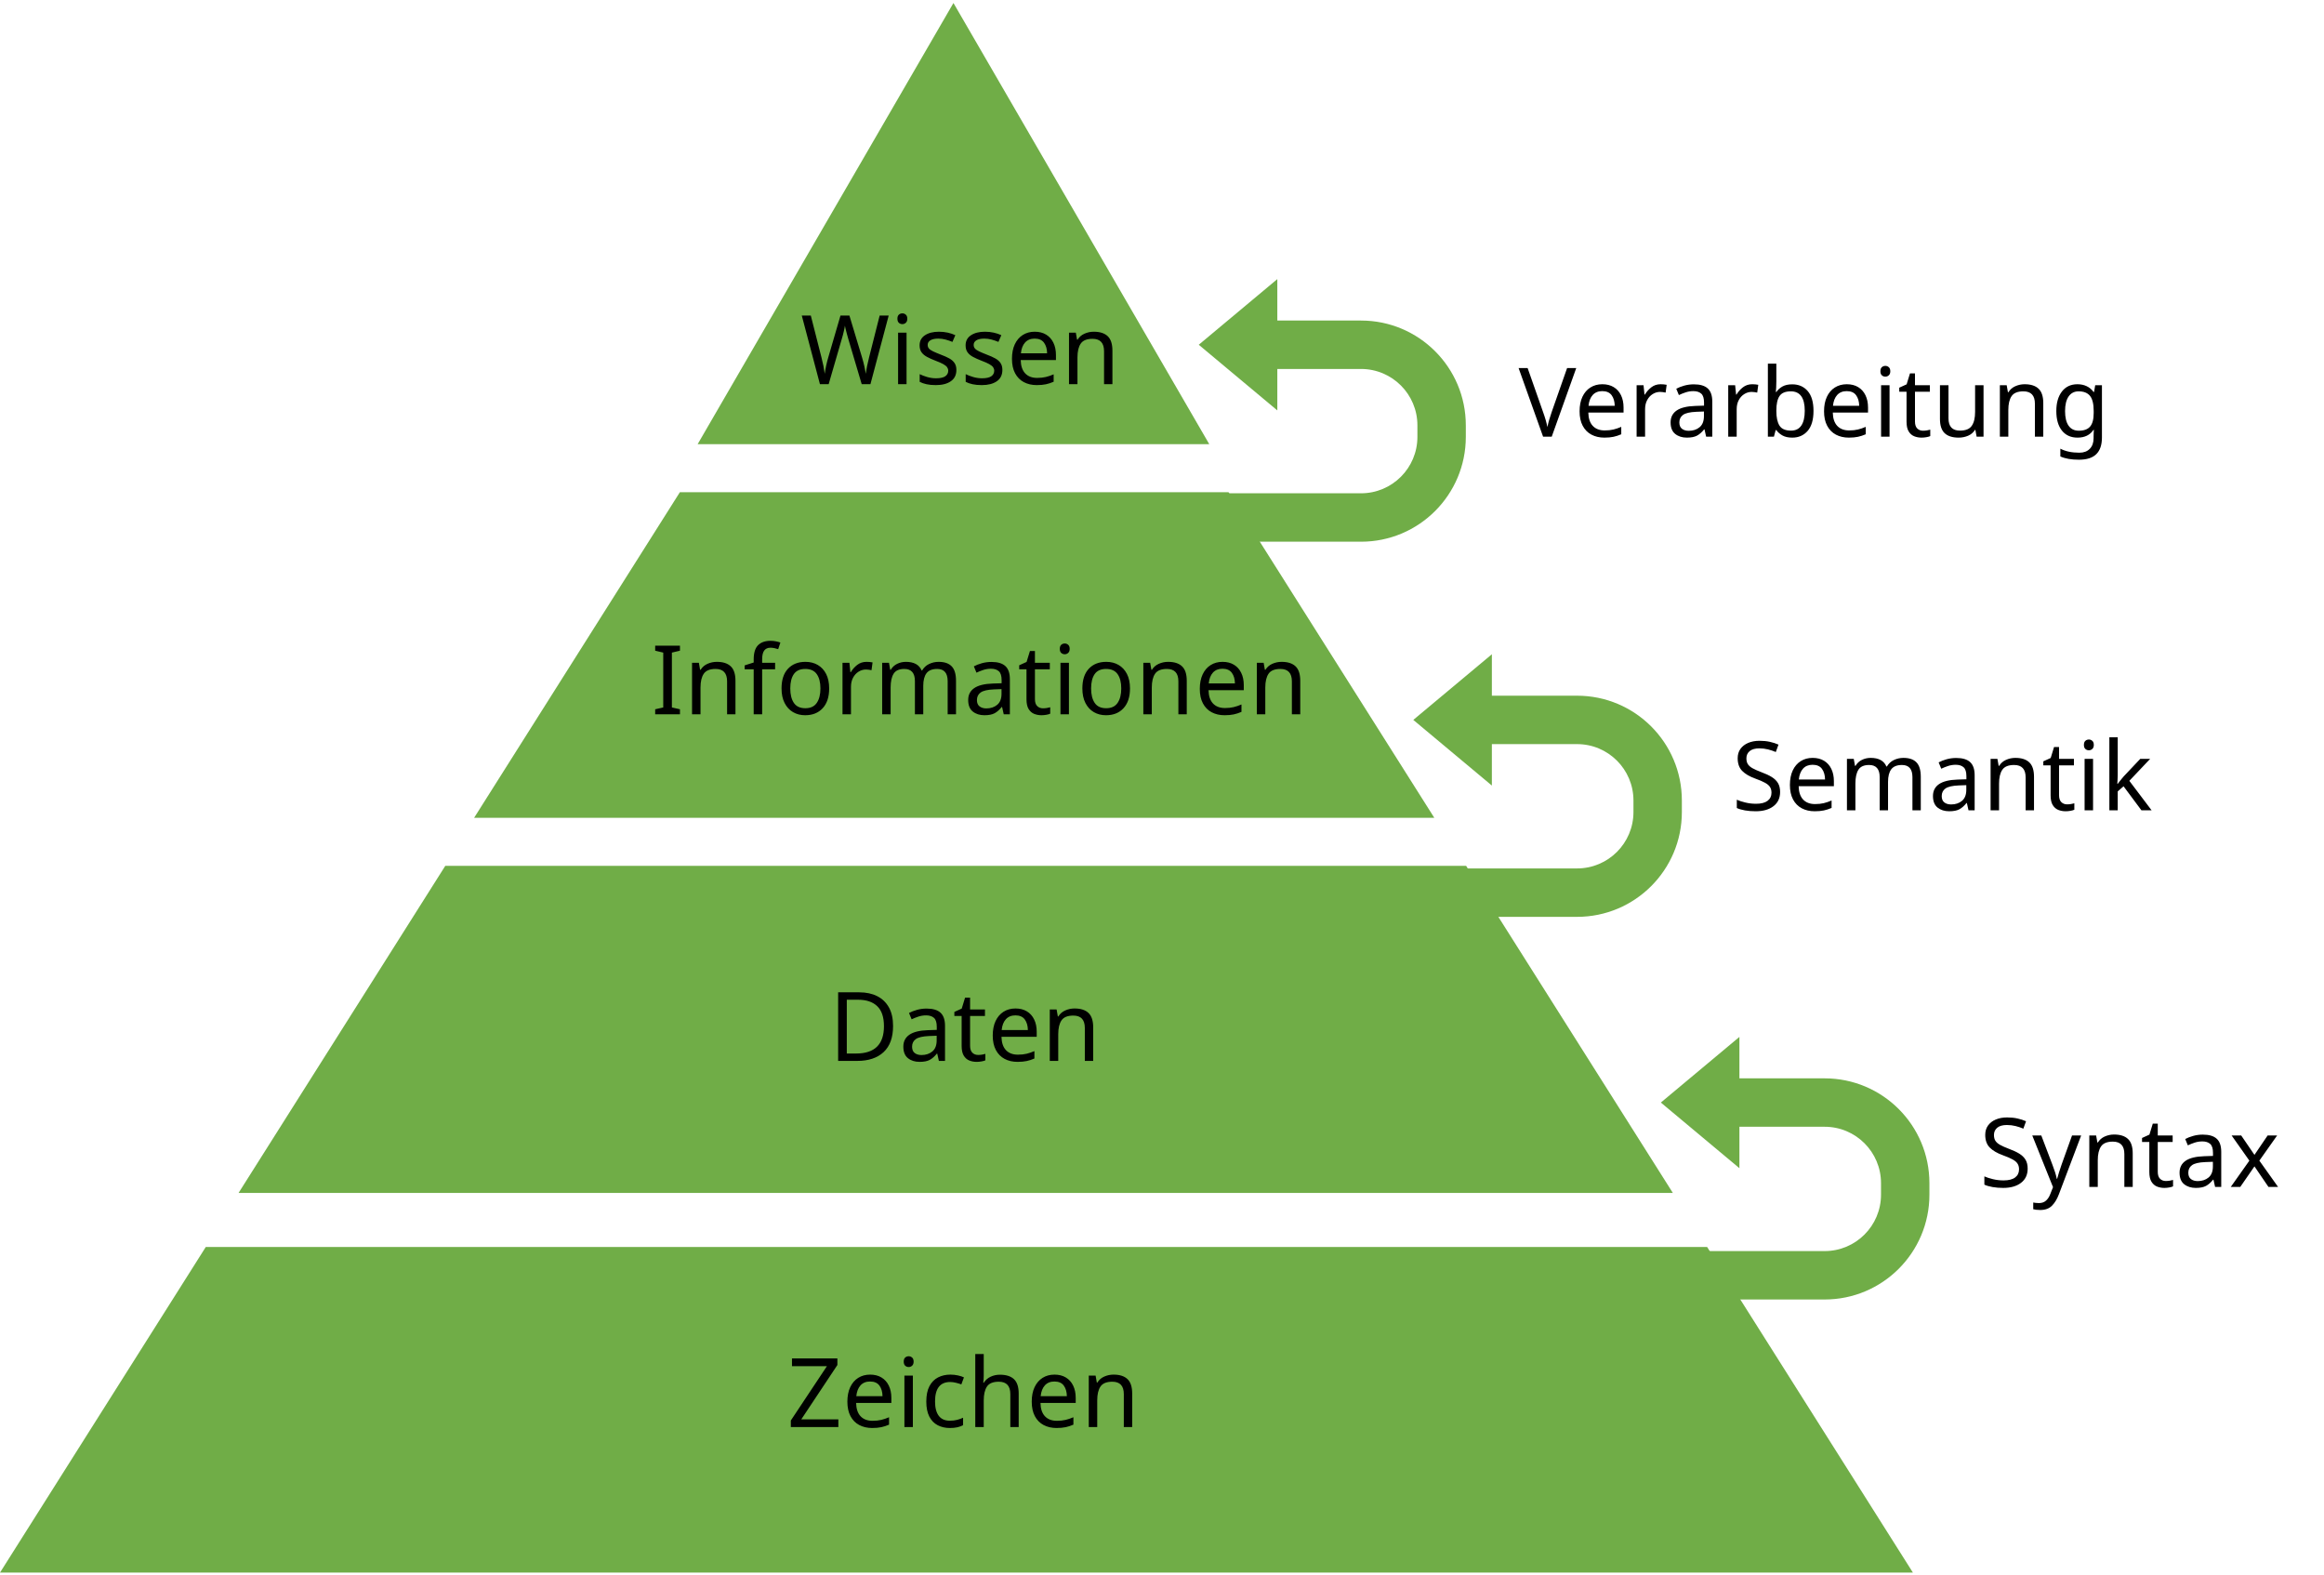
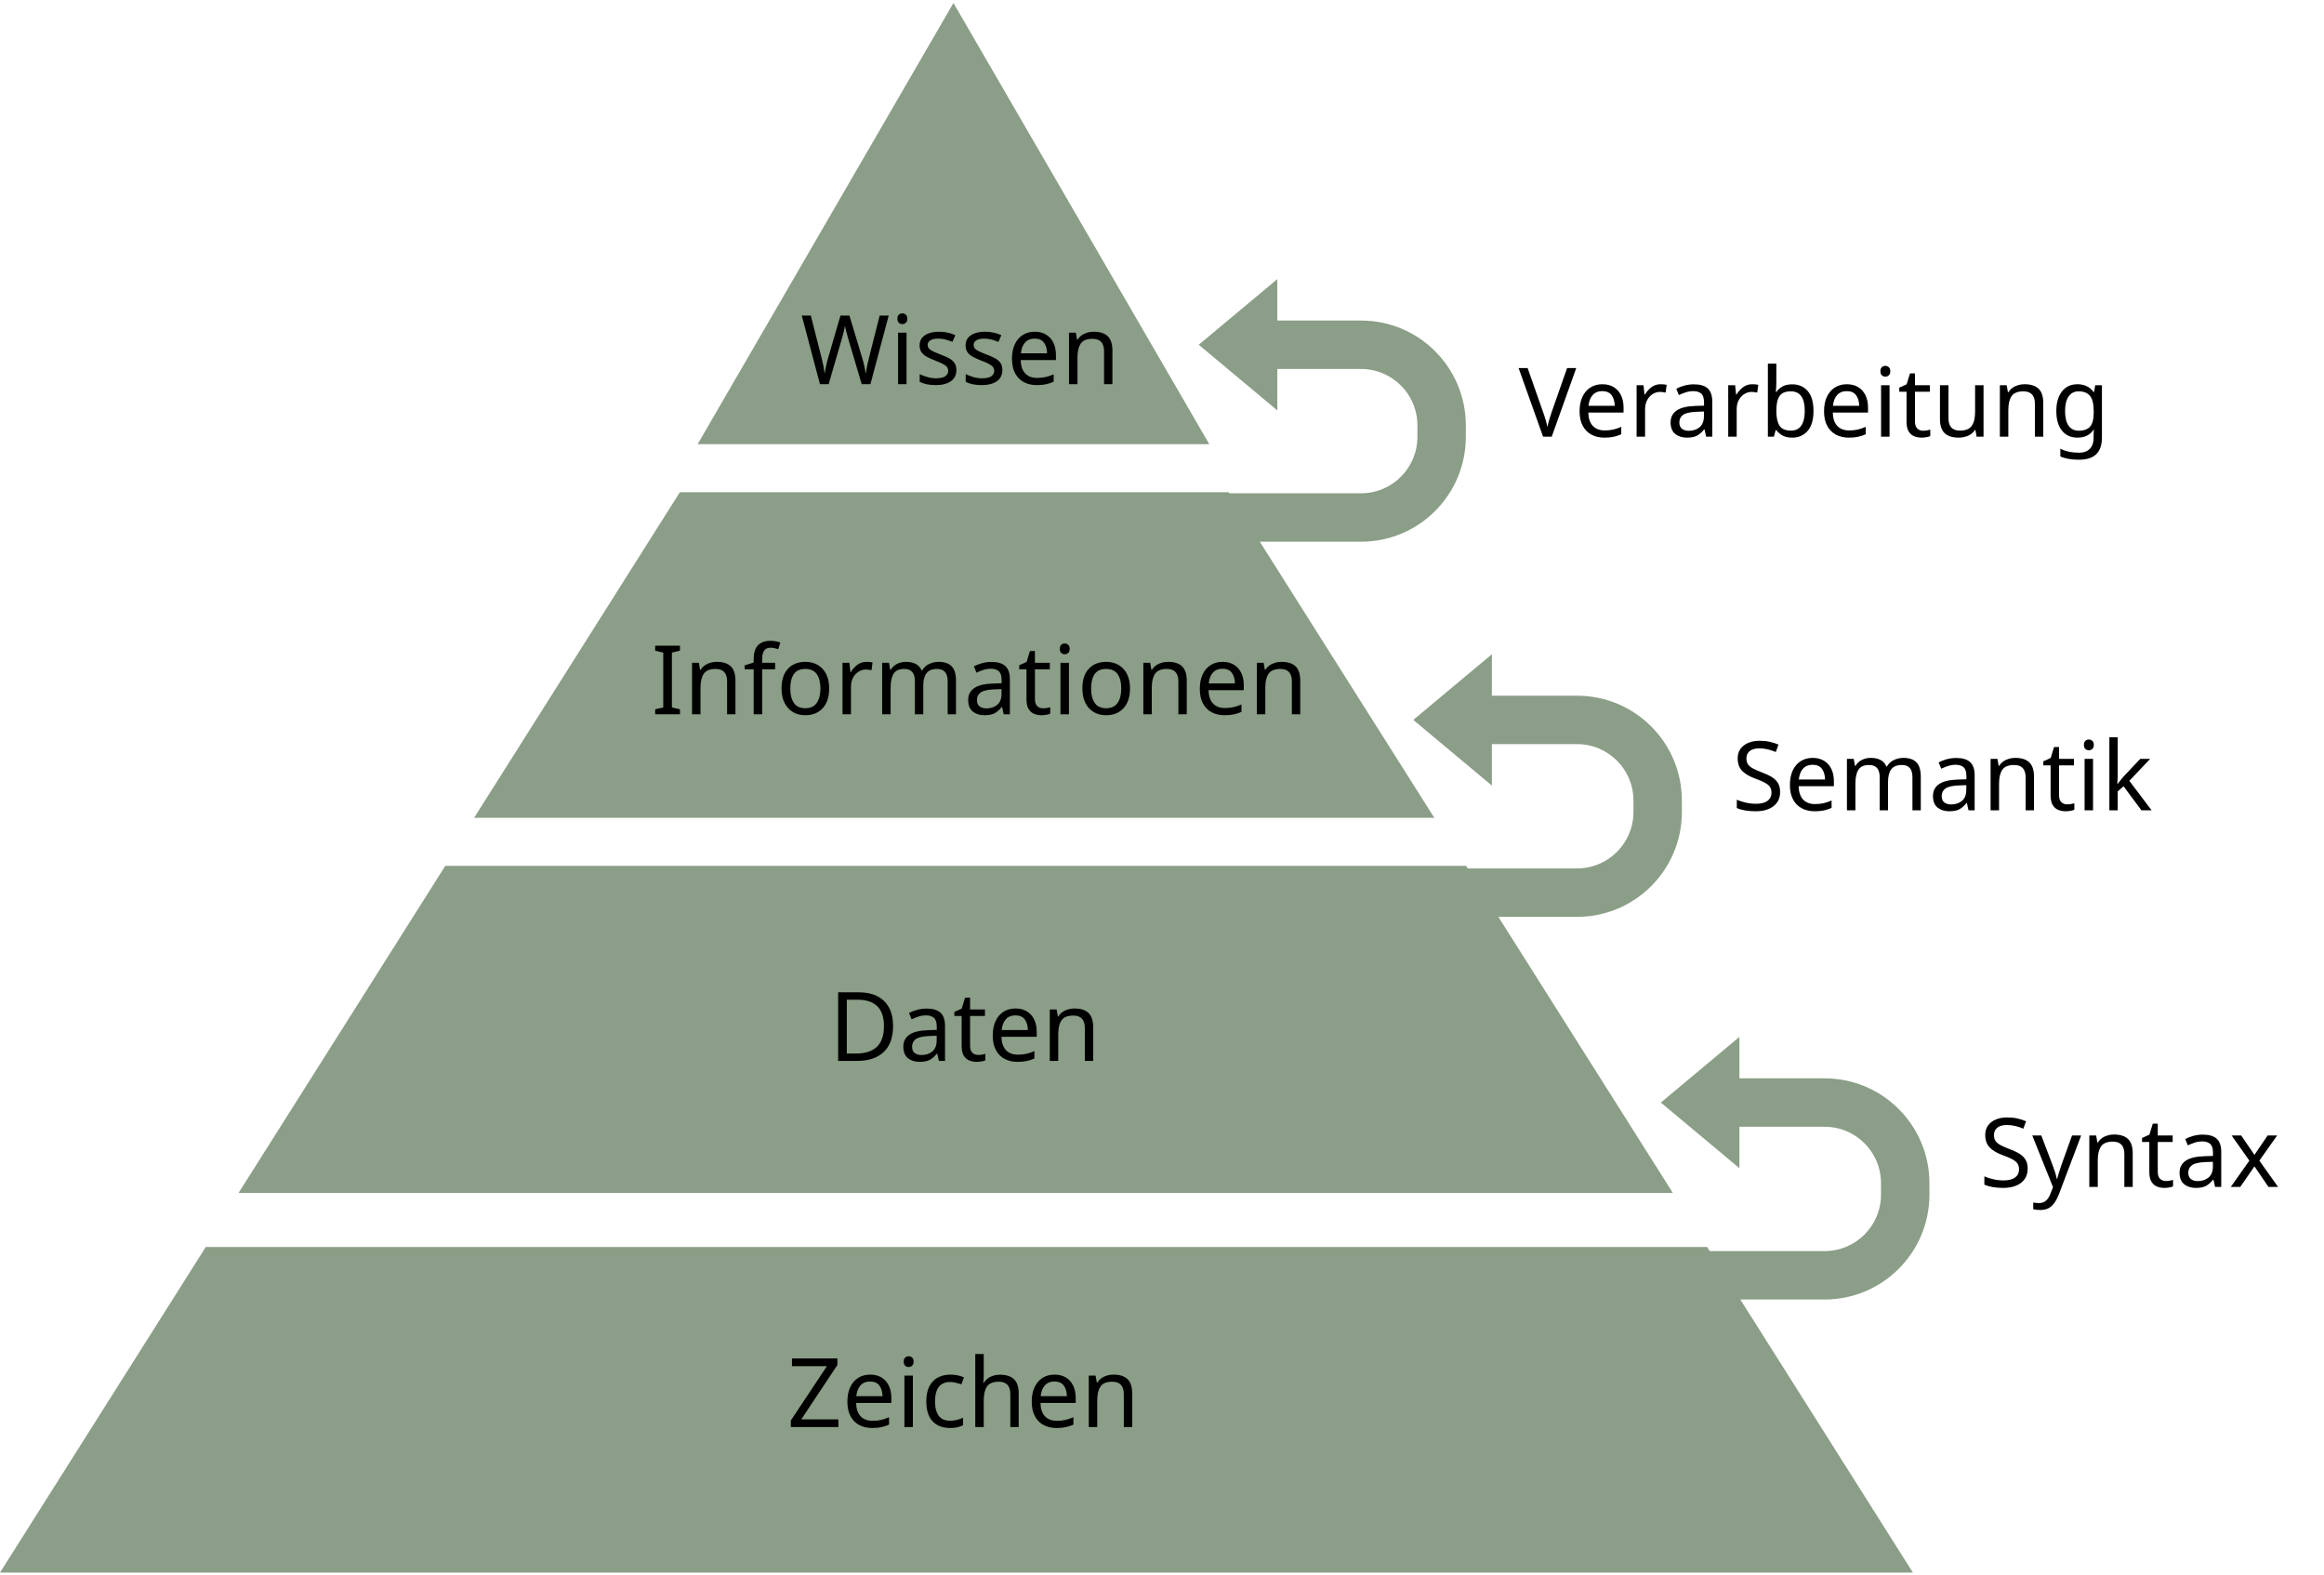
<svg xmlns="http://www.w3.org/2000/svg" width="1549" height="1049" xml:space="preserve" overflow="hidden">
  <g transform="translate(-1650 -458)">
    <g>
      <text fill="#000000" fill-opacity="1" font-family="DIN Pro Regular,DIN Pro Regular_MSFontService,sans-serif" font-style="normal" font-variant="normal" font-weight="400" font-stretch="normal" font-size="64" text-anchor="start" direction="ltr" writing-mode="lr-tb" unicode-bidi="normal" text-decoration="none" transform="matrix(1 0 0 1 2804.36 998)">Semantik</text>
      <text fill="#000000" fill-opacity="1" font-family="DIN Pro Regular,DIN Pro Regular_MSFontService,sans-serif" font-style="normal" font-variant="normal" font-weight="400" font-stretch="normal" font-size="64" text-anchor="start" direction="ltr" writing-mode="lr-tb" unicode-bidi="normal" text-decoration="none" transform="matrix(1 0 0 1 2662.19 749)">Verarbeitung</text>
-       <path d="M2115 754 2285.5 460 2456 754Z" fill="#70AD47" fill-rule="evenodd" fill-opacity="1" />
-       <path d="M1966 1003 2103.16 786 2468.84 786 2606 1003Z" fill="#70AD47" fill-rule="evenodd" fill-opacity="1" />
-       <path d="M1809 1253 1946.8 1035 2627.2 1035 2765 1253Z" fill="#70AD47" fill-rule="evenodd" fill-opacity="1" />
-       <path d="M1650 1506 1787.16 1289 2787.84 1289 2925 1506Z" fill="#70AD47" fill-rule="evenodd" fill-opacity="1" />
+       <path d="M2115 754 2285.5 460 2456 754Z" fill="#8B9E87" fill-rule="evenodd" />
+       <path d="M1966 1003 2103.16 786 2468.84 786 2606 1003Z" fill="#8B9E87" fill-rule="evenodd" />
+       <path d="M1809 1253 1946.8 1035 2627.2 1035 2765 1253Z" fill="#8B9E87" fill-rule="evenodd" />
+       <path d="M1650 1506 1787.16 1289 2787.84 1289 2925 1506Z" fill="#8B9E87" fill-rule="evenodd" />
      <text fill="#000000" fill-opacity="1" font-family="DIN Pro Regular,DIN Pro Regular_MSFontService,sans-serif" font-style="normal" font-variant="normal" font-weight="400" font-stretch="normal" font-size="64" text-anchor="start" direction="ltr" writing-mode="lr-tb" unicode-bidi="normal" text-decoration="none" transform="matrix(1 0 0 1 2183.64 714)">Wissen</text>
      <text fill="#000000" fill-opacity="1" font-family="DIN Pro Regular,DIN Pro Regular_MSFontService,sans-serif" font-style="normal" font-variant="normal" font-weight="400" font-stretch="normal" font-size="64" text-anchor="start" direction="ltr" writing-mode="lr-tb" unicode-bidi="normal" text-decoration="none" transform="matrix(1 0 0 1 2084.13 934)">Informationen</text>
      <text fill="#000000" fill-opacity="1" font-family="DIN Pro Regular,DIN Pro Regular_MSFontService,sans-serif" font-style="normal" font-variant="normal" font-weight="400" font-stretch="normal" font-size="64" text-anchor="start" direction="ltr" writing-mode="lr-tb" unicode-bidi="normal" text-decoration="none" transform="matrix(1 0 0 1 2202.44 1165)">Daten</text>
      <text fill="#000000" fill-opacity="1" font-family="DIN Pro Regular,DIN Pro Regular_MSFontService,sans-serif" font-style="normal" font-variant="normal" font-weight="400" font-stretch="normal" font-size="64" text-anchor="start" direction="ltr" writing-mode="lr-tb" unicode-bidi="normal" text-decoration="none" transform="matrix(1 0 0 1 2174.67 1409)">Zeichen</text>
-       <path d="M0 179 0 69.845C-1.13946e-14 31.271 31.271 0 69.845-1.13946e-14L77.531 0C116.106-1.13946e-14 147.376 31.271 147.376 69.845L147.376 126.639 174.993 126.639 131.245 179 87.497 126.639 115.113 126.639 115.113 69.845C115.113 49.089 98.287 32.264 77.532 32.264L69.845 32.264C49.089 32.264 32.264 49.089 32.264 69.845L32.264 179Z" fill="#70AD47" fill-rule="evenodd" fill-opacity="1" transform="matrix(-6.12323e-17 -1 -1 6.12323e-17 2936 1324)" />
+       <path d="M0 179 0 69.845C-1.13946e-14 31.271 31.271 0 69.845-1.13946e-14L77.531 0C116.106-1.13946e-14 147.376 31.271 147.376 69.845L147.376 126.639 174.993 126.639 131.245 179 87.497 126.639 115.113 126.639 115.113 69.845C115.113 49.089 98.287 32.264 77.532 32.264L69.845 32.264C49.089 32.264 32.264 49.089 32.264 69.845L32.264 179Z" fill="#8B9E87" fill-rule="evenodd" transform="matrix(-6.12323e-17 -1 -1 6.12323e-17 2936 1324)" />
      <text fill="#000000" fill-opacity="1" font-family="DIN Pro Regular,DIN Pro Regular_MSFontService,sans-serif" font-style="normal" font-variant="normal" font-weight="400" font-stretch="normal" font-size="64" text-anchor="start" direction="ltr" writing-mode="lr-tb" unicode-bidi="normal" text-decoration="none" transform="matrix(1 0 0 1 2969.36 1249)">Syntax</text>
-       <path d="M0 179 0 69.845C-1.13946e-14 31.271 31.271 0 69.845-1.13946e-14L77.531 0C116.106-1.13946e-14 147.376 31.271 147.376 69.845L147.376 126.639 174.993 126.639 131.245 179 87.497 126.639 115.113 126.639 115.113 69.845C115.113 49.089 98.287 32.264 77.532 32.264L69.845 32.264C49.089 32.264 32.264 49.089 32.264 69.845L32.264 179Z" fill="#70AD47" fill-rule="evenodd" fill-opacity="1" transform="matrix(-6.12323e-17 -1 -1 6.12323e-17 2771 1069)" />
-       <path d="M0 178 0 69.848C-1.13309e-14 31.272 31.272 0 69.848-1.13309e-14L77.535 0C116.111-1.13309e-14 147.383 31.272 147.383 69.848L147.383 125.636 175 125.636 131.25 178 87.5 125.636 115.118 125.636 115.118 69.848C115.118 49.091 98.291 32.265 77.535 32.265L69.848 32.265C49.091 32.265 32.265 49.091 32.265 69.848L32.265 178Z" fill="#70AD47" fill-rule="evenodd" fill-opacity="1" transform="matrix(-6.12323e-17 -1 -1 6.12323e-17 2627 819)" />
+       <path d="M0 179 0 69.845C-1.13946e-14 31.271 31.271 0 69.845-1.13946e-14L77.531 0C116.106-1.13946e-14 147.376 31.271 147.376 69.845L147.376 126.639 174.993 126.639 131.245 179 87.497 126.639 115.113 126.639 115.113 69.845C115.113 49.089 98.287 32.264 77.532 32.264L69.845 32.264C49.089 32.264 32.264 49.089 32.264 69.845L32.264 179Z" fill="#8B9E87" fill-rule="evenodd" transform="matrix(-6.12323e-17 -1 -1 6.12323e-17 2771 1069)" />
+       <path d="M0 178 0 69.848C-1.13309e-14 31.272 31.272 0 69.848-1.13309e-14L77.535 0C116.111-1.13309e-14 147.383 31.272 147.383 69.848L147.383 125.636 175 125.636 131.25 178 87.5 125.636 115.118 125.636 115.118 69.848C115.118 49.091 98.291 32.265 77.535 32.265L69.848 32.265C49.091 32.265 32.265 49.091 32.265 69.848L32.265 178Z" fill="#8B9E87" fill-rule="evenodd" transform="matrix(-6.12323e-17 -1 -1 6.12323e-17 2627 819)" />
    </g>
  </g>
</svg>
